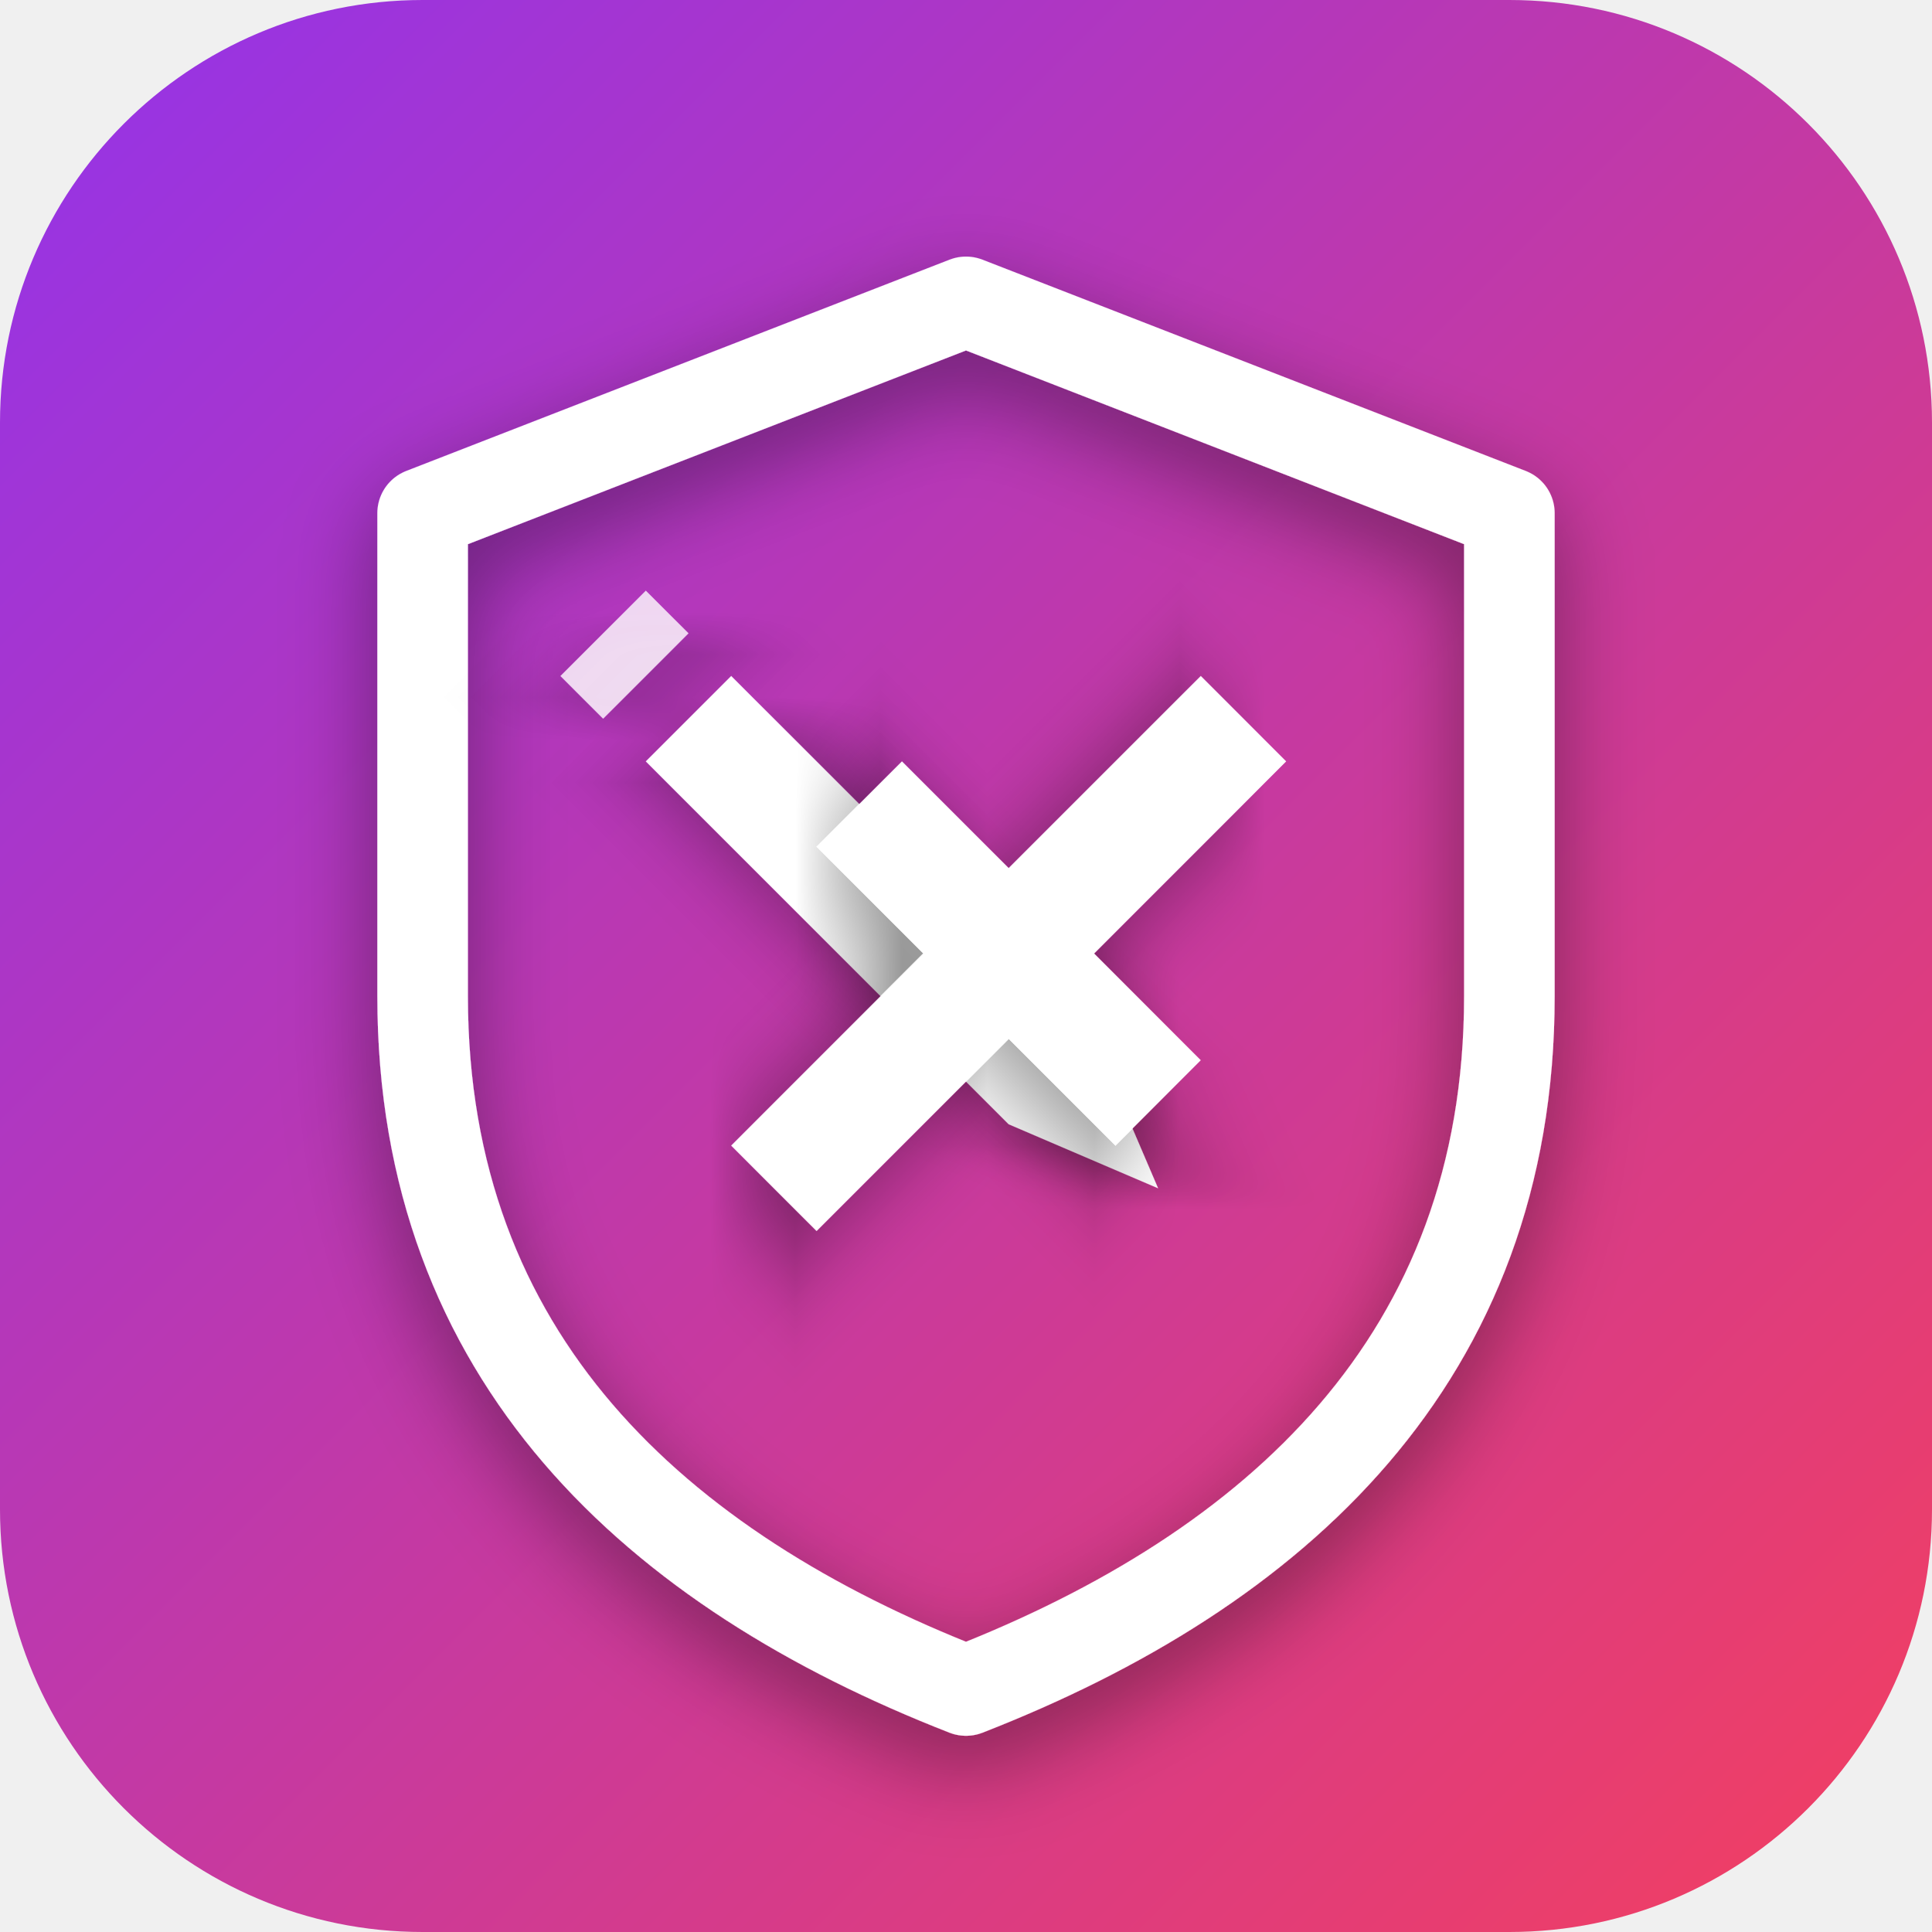
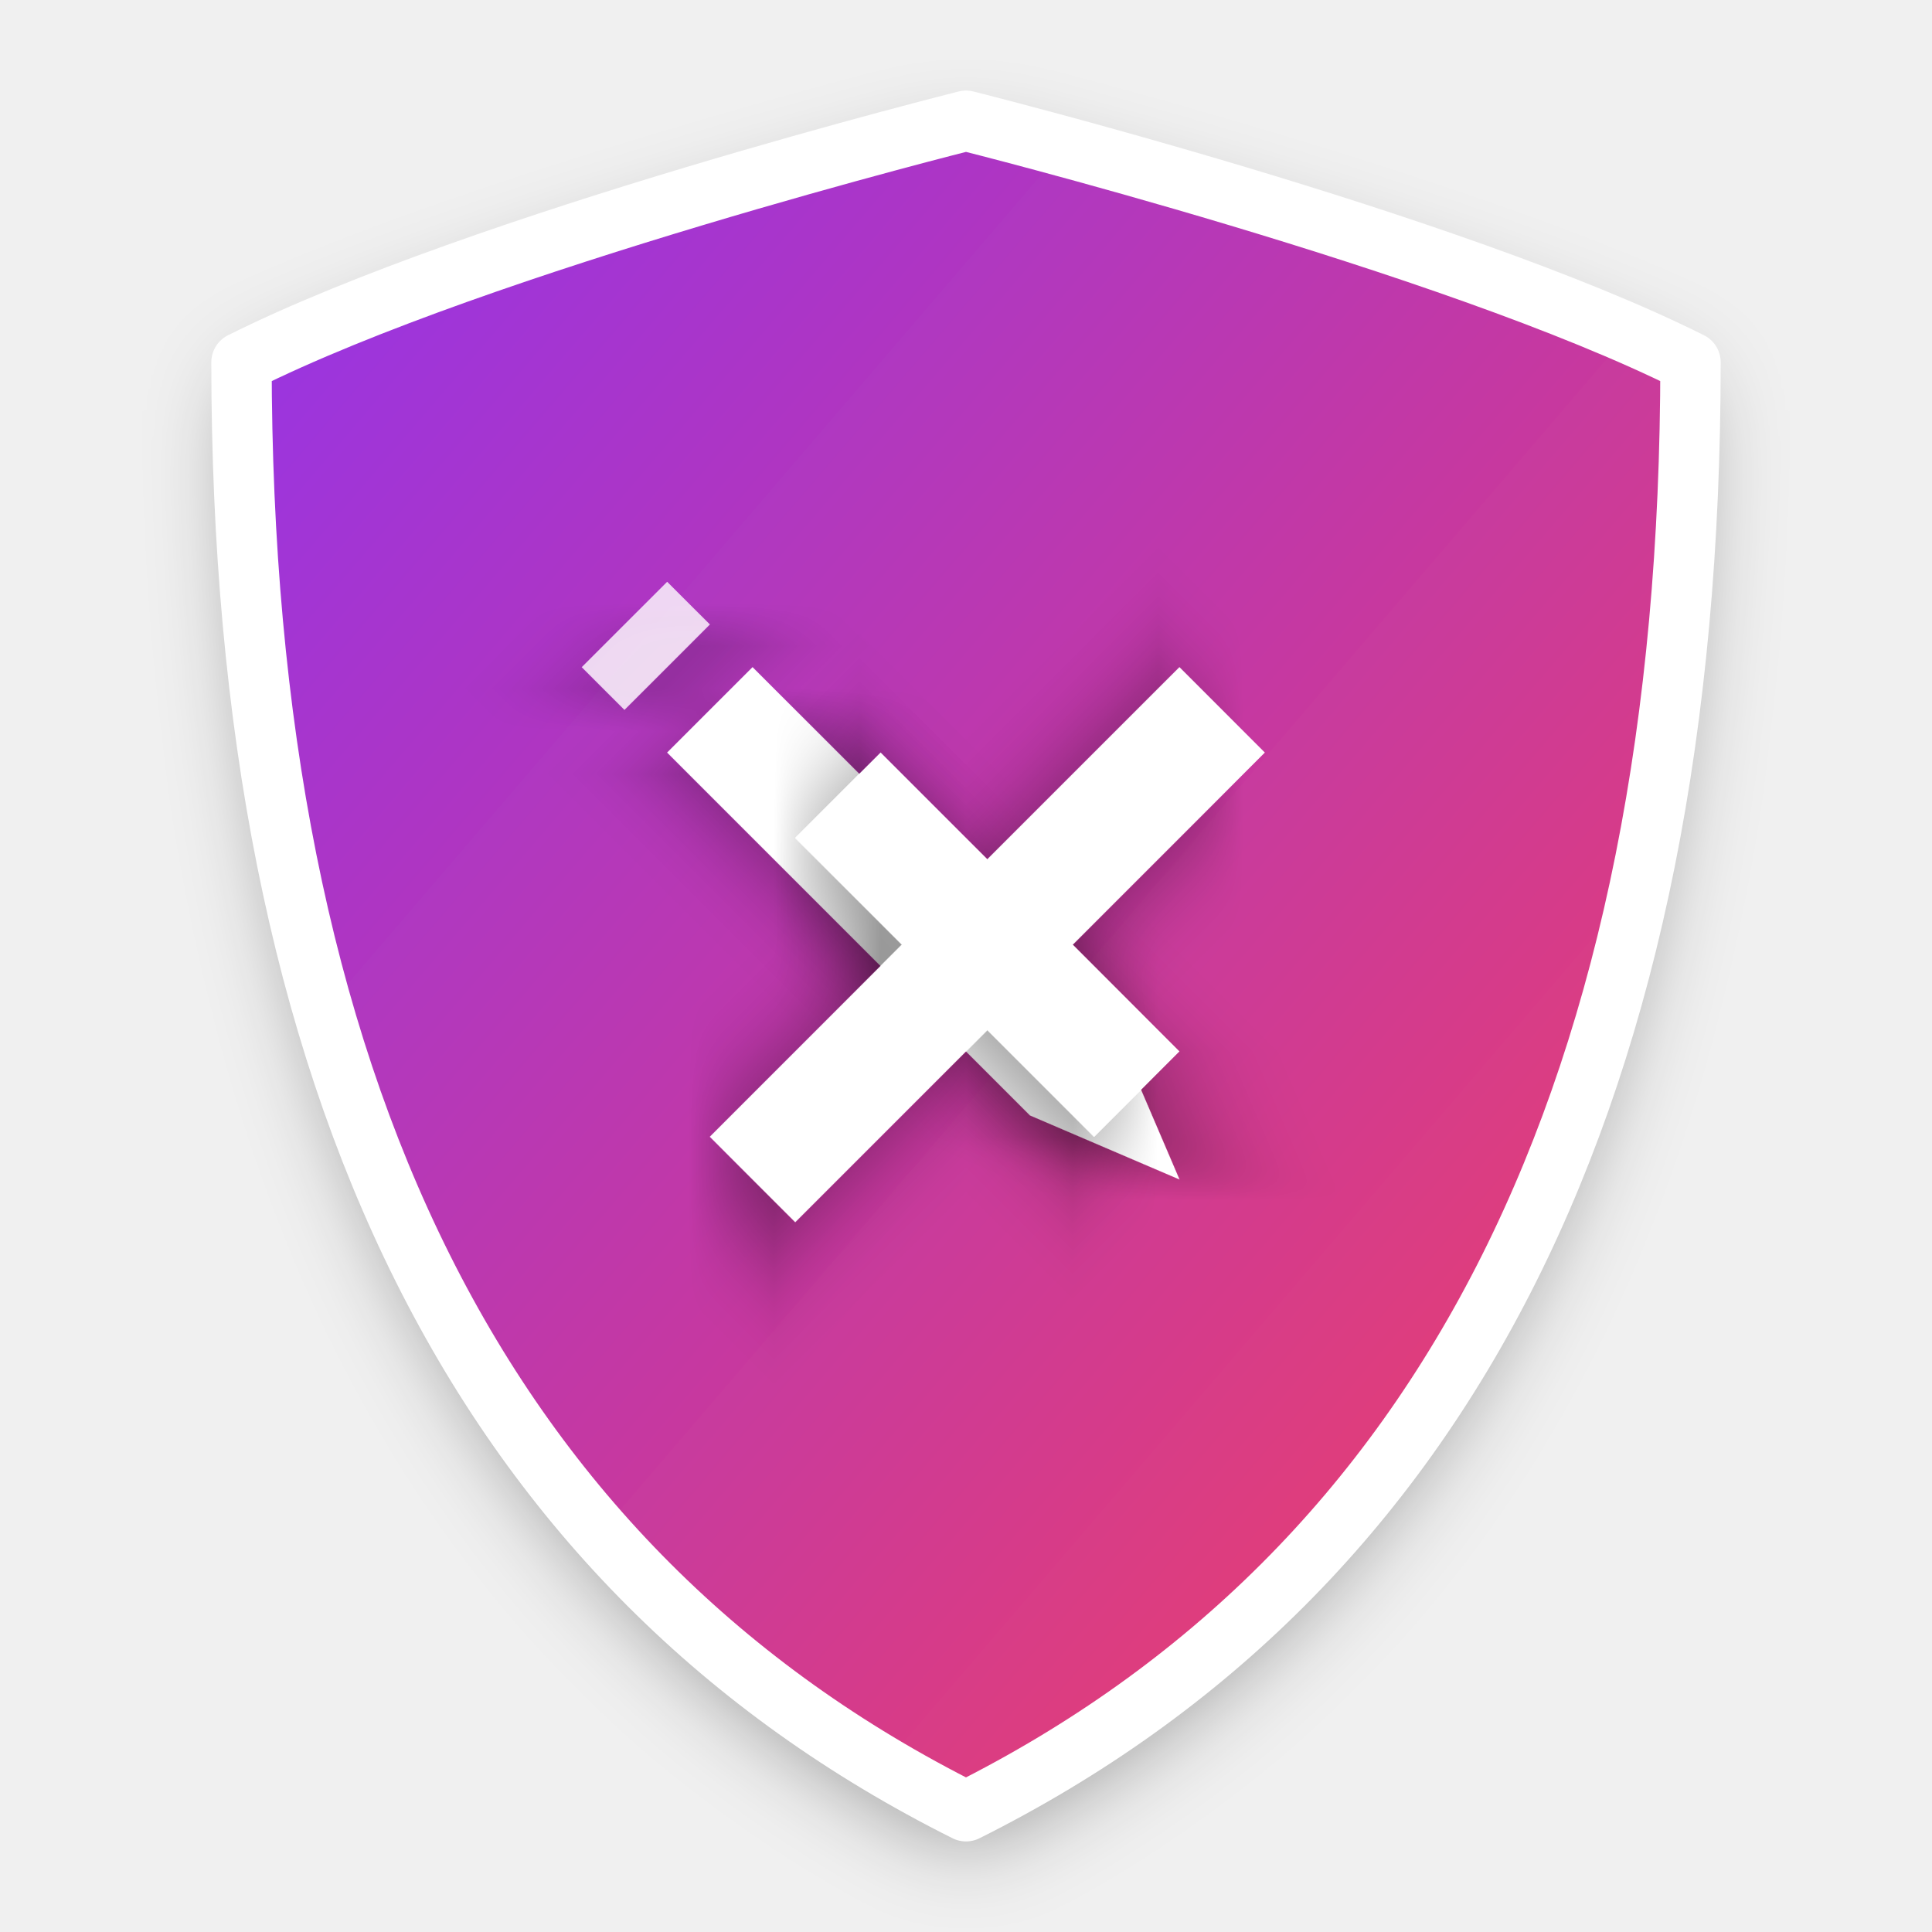
<svg xmlns="http://www.w3.org/2000/svg" viewBox="0 0 512 512" width="512" height="512">
  <defs>
    <linearGradient id="bg" x1="0%" y1="0%" x2="100%" y2="100%">
      <stop offset="0%" stop-color="#9333ea" />
      <stop offset="100%" stop-color="#f43f5e" />
    </linearGradient>
    <filter id="glow" x="-20%" y="-20%" width="140%" height="140%">
      <feDropShadow dx="0" dy="8" stdDeviation="12" flood-color="#000000" flood-opacity="0.4" />
    </filter>
  </defs>
-   <rect width="512" height="512" rx="112" fill="url(#bg)" />
-   <path d="M256 80 L400 136 V264 C400 360 338 416 256 448 C174 416 112 360 112 264 V136 Z" fill="none" stroke="#ffffff" stroke-width="24" stroke-linejoin="round" filter="url(#glow)" />
-   <g transform="translate(256, 264) rotate(-45) translate(-256, -264)" filter="url(#glow)">
+   <path d="M256 32 C256 32 128 64 64 96 C64 288 128 416 256 480 C384 416 448 288 448 96 C384 64 256 32 256 32 Z" fill="url(#bg)" filter="url(#glow)" />
+   <path d="M256 32 C256 32 128 64 64 96 C64 288 128 416 256 480 C384 416 448 288 448 96 C384 64 256 32 256 32 Z" fill="none" stroke="#ffffff" stroke-width="16" stroke-linejoin="round" />
+   <g transform="translate(256, 256) rotate(-45) translate(-256, -256)" filter="url(#glow)">
    <path d="M240 160 H272 V296 L256 336 L240 296 Z" fill="#ffffff" />
    <path d="M240 128 H272 V144 H240 Z" fill="#ffffff" opacity="0.8" />
  </g>
-   <g transform="translate(256, 264) rotate(45) translate(-256, -264)" filter="url(#glow)">
+   <g transform="translate(256, 256) rotate(45) translate(-256, -256)" filter="url(#glow)">
    <path d="M240 160 H272 V336 H240 Z" fill="#ffffff" />
    <path d="M200 232 H312 V264 H200 Z" fill="#ffffff" />
  </g>
</svg>
